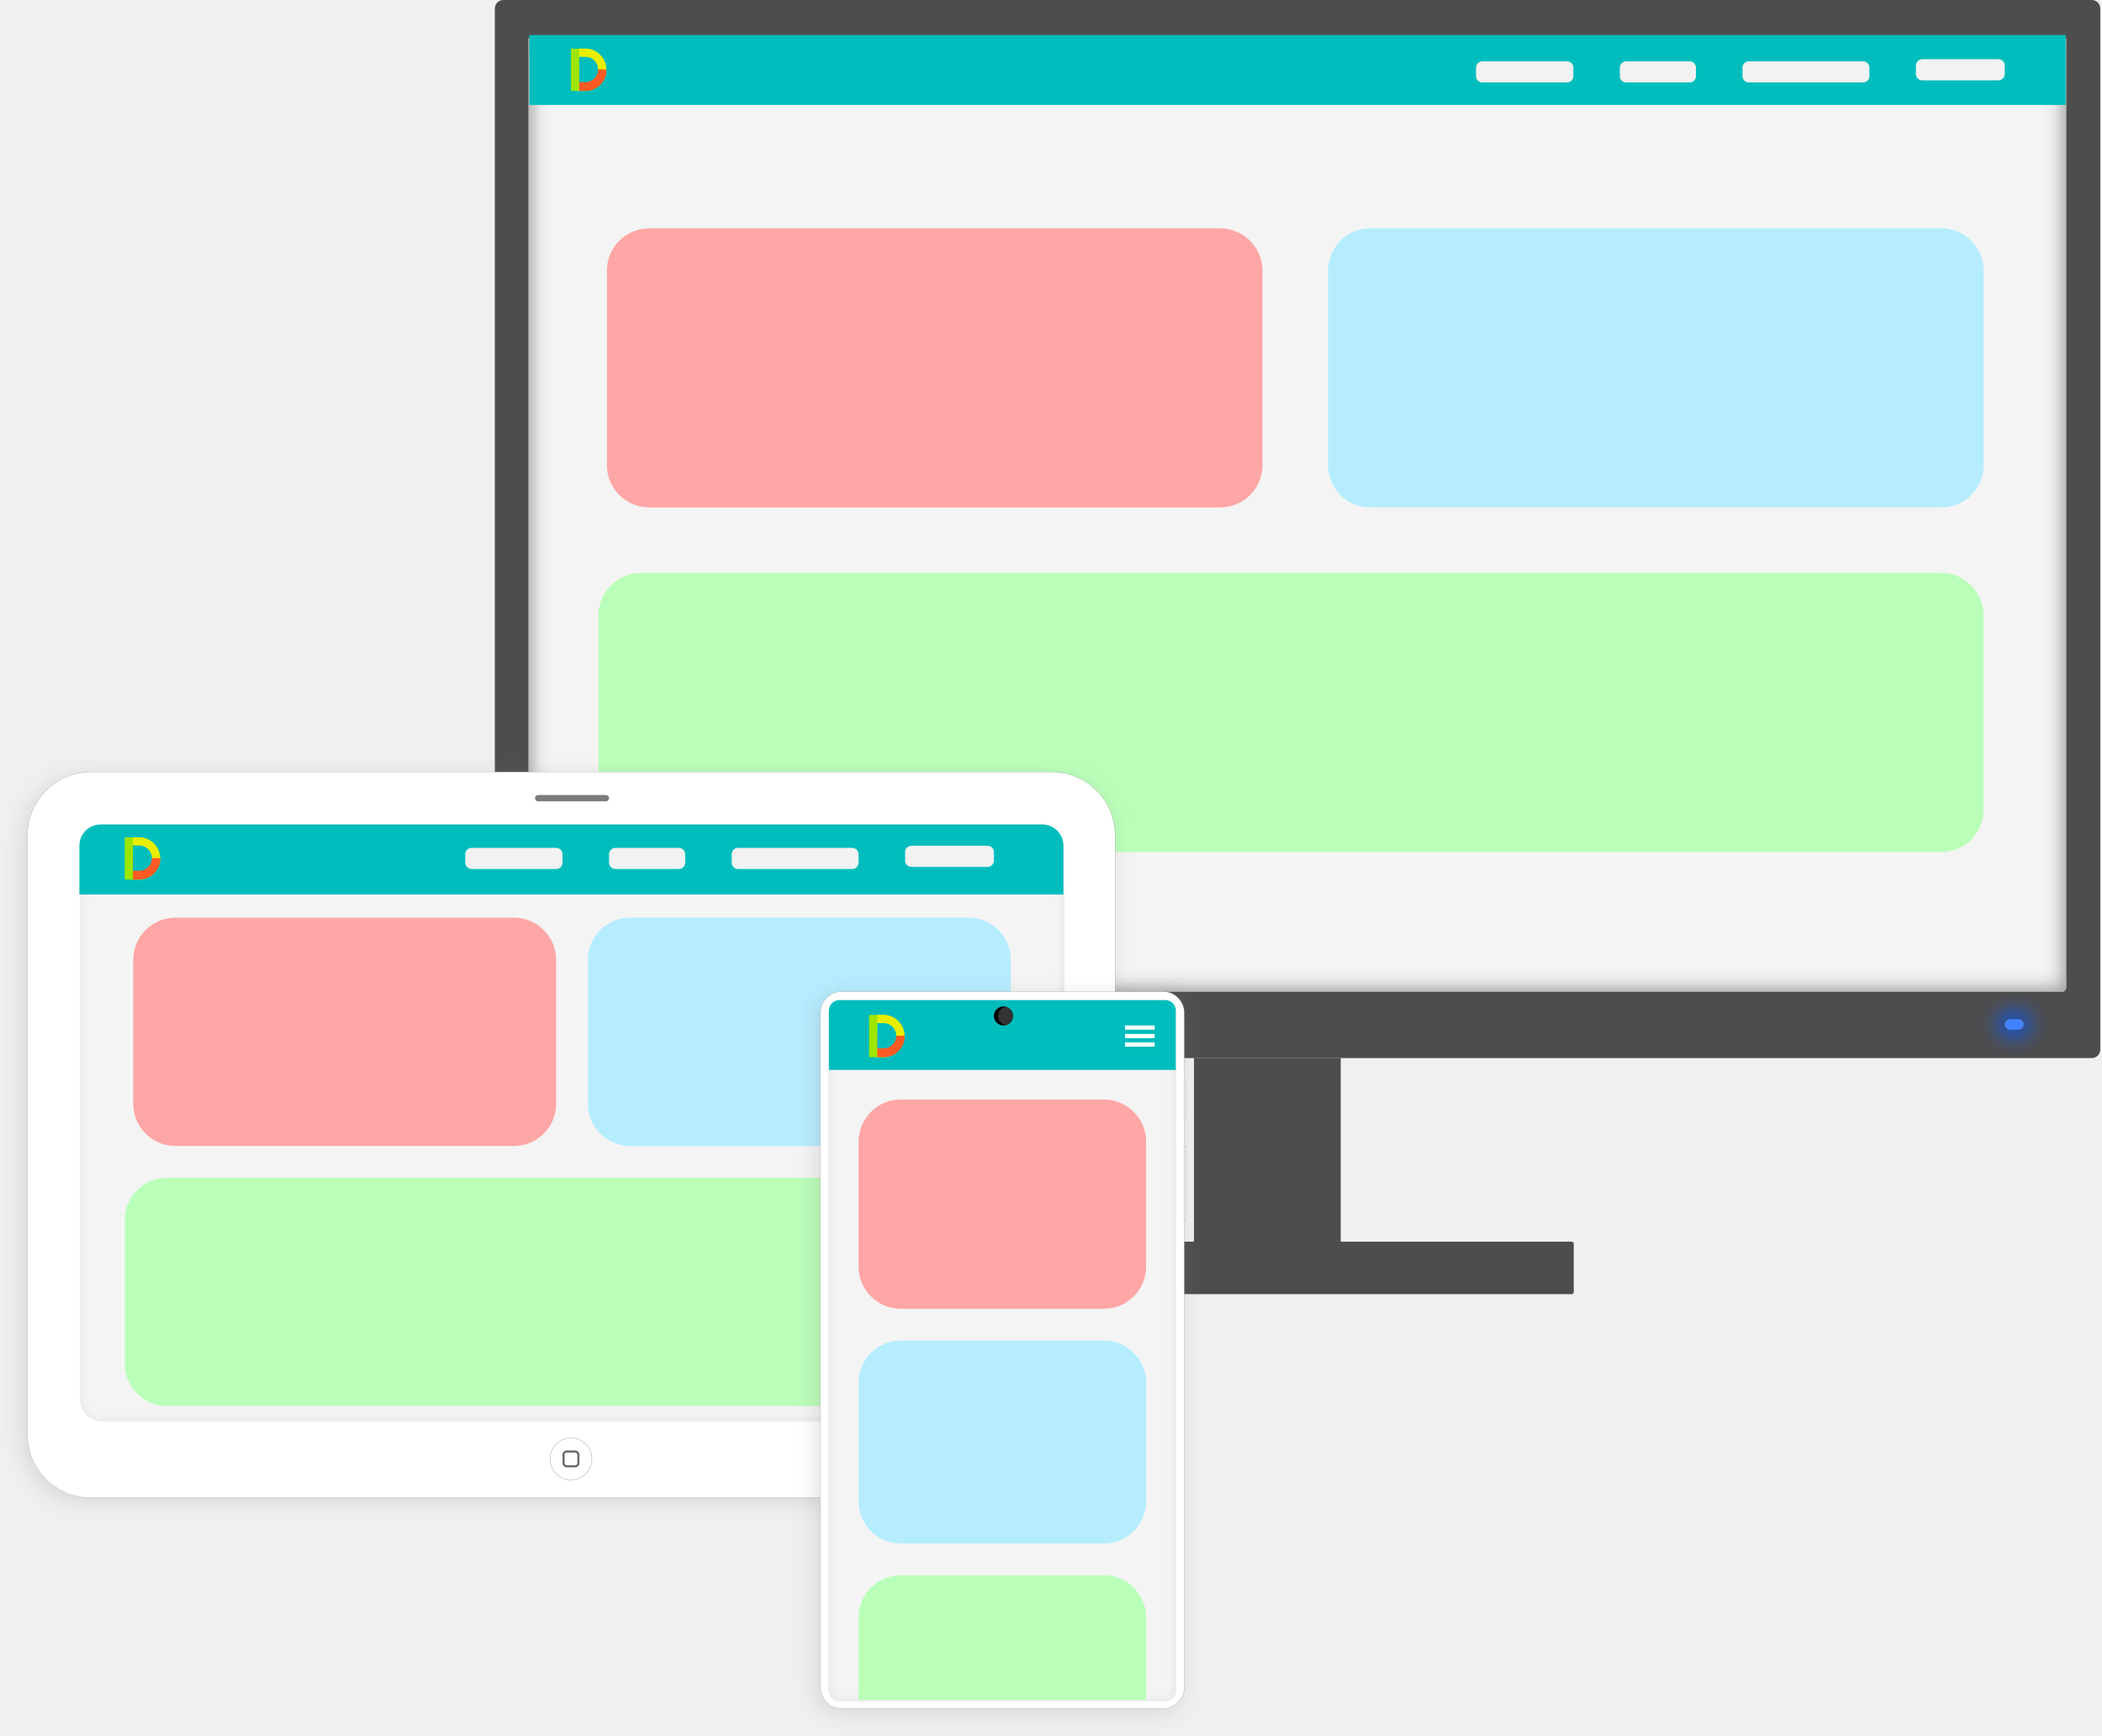
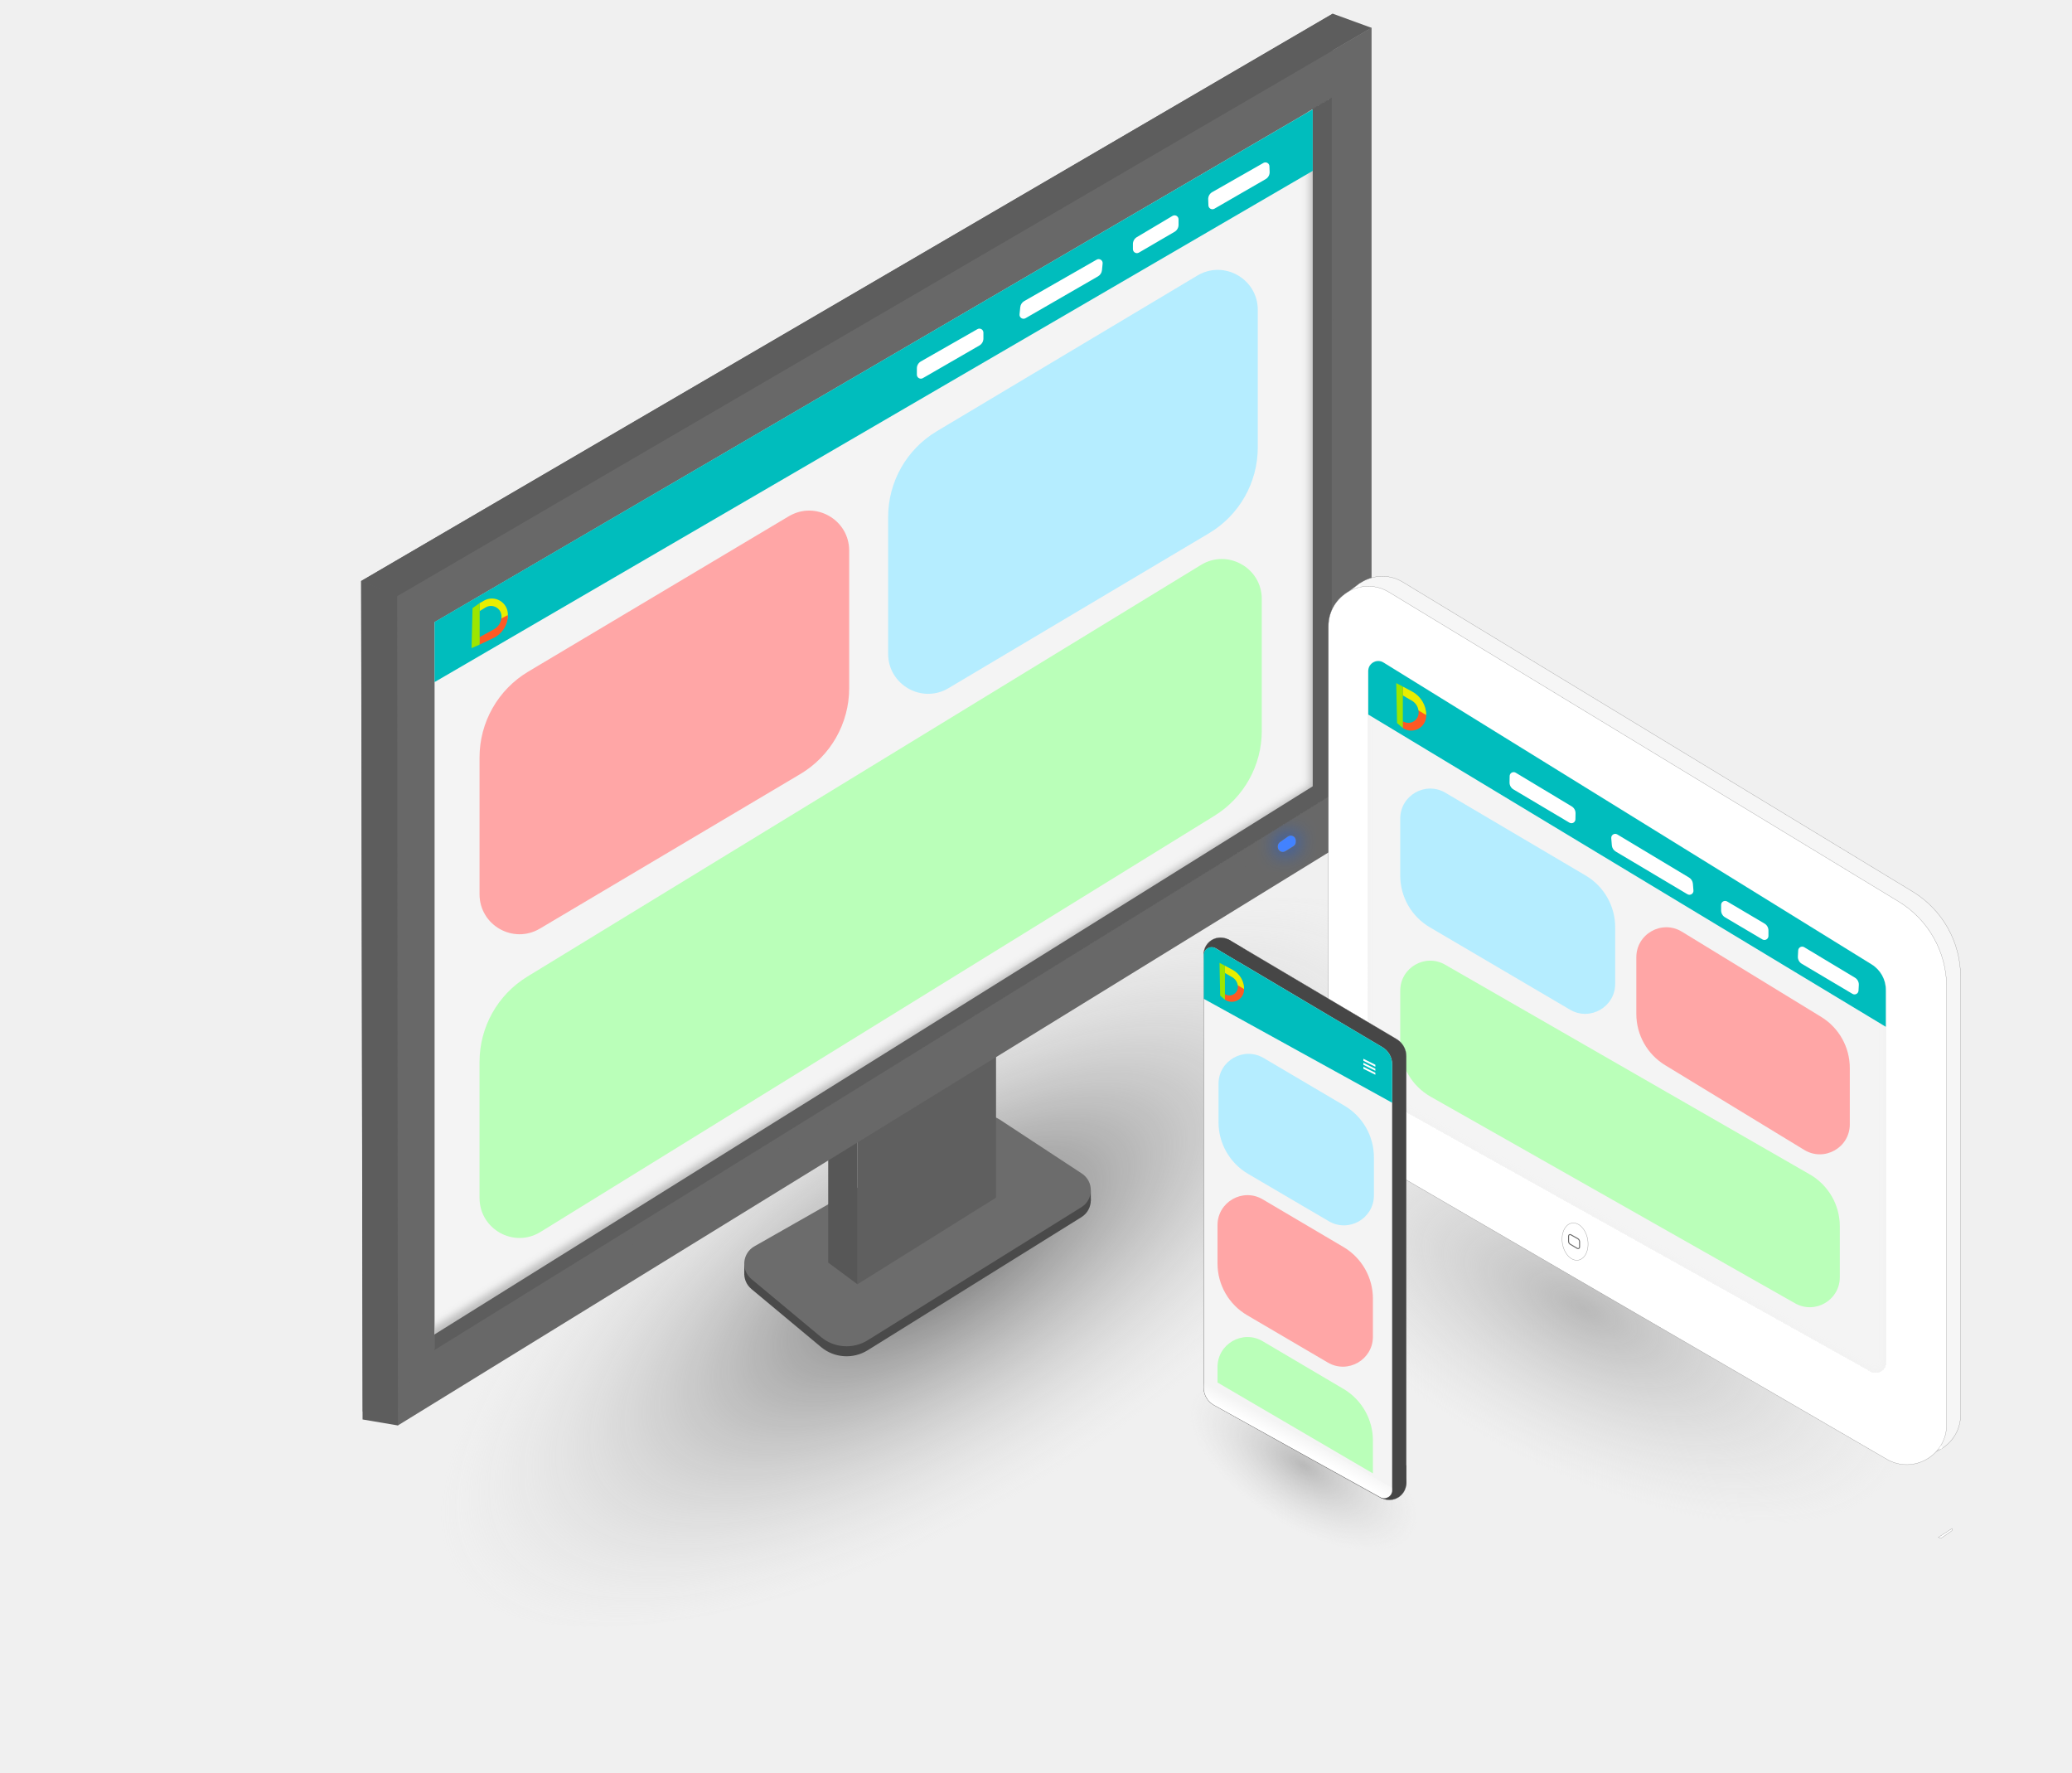
- <svg xmlns="http://www.w3.org/2000/svg" width="994" height="821" viewBox="0 0 994 821" fill="none">
-   <rect x="234" width="759.184" height="500.409" rx="4" fill="#4E4D4D" />
-   <g filter="url(#filter0_i_71_62)">
-     <rect x="250" y="17" width="727" height="452" rx="2" fill="#F4F4F4" />
+ <svg xmlns="http://www.w3.org/2000/svg" width="1037" height="887" viewBox="0 0 1037 887" fill="none">
+   <ellipse cx="66.686" cy="31.305" rx="66.686" ry="31.305" transform="matrix(-0.866025 -0.5 -0.5 0.866025 725.808 739.524)" fill="url(#paint0_radial_77_135)" />
+   <ellipse cx="471.277" cy="631.609" rx="296.5" ry="123" transform="rotate(-30 471.277 631.609)" fill="url(#paint1_radial_77_135)" />
+   <path d="M971.492 769.782L970.115 769.323L976.95 764.929V765.96L971.492 769.782Z" fill="white" stroke="#686868" stroke-width="0.1" />
+   <path d="M376.088 645.078C370.724 640.608 371.476 632.155 377.546 628.703L489.806 564.863C493.071 563.006 497.1 563.136 500.239 565.197L541.432 592.255C547.533 596.262 547.424 605.244 541.228 609.102L434.27 675.698C426.946 680.258 417.524 679.608 410.896 674.085L376.088 645.078Z" fill="#4A4A4A" />
+   <path d="M372.5 632.838H373V637.838H372.5V632.838Z" fill="#4A4A4A" />
+   <path d="M545.432 595.838H545.932V600.838H545.432V595.838Z" fill="#4A4A4A" />
+   <path d="M376.088 640.078C370.724 635.608 371.476 627.155 377.546 623.703L489.806 559.863C493.071 558.006 497.1 558.136 500.239 560.197L541.432 587.255C547.533 591.262 547.424 600.244 541.228 604.102L434.27 670.698C426.946 675.258 417.524 674.608 410.896 669.085L376.088 640.078Z" fill="#6C6C6C" />
+   <path d="M429.112 549.338L498.5 506.838V599.338L429.112 642.686V549.338Z" fill="#5F5F5F" />
+   <path d="M414.5 559.339L429.12 550.378V642.688L414.5 631.838V559.339Z" fill="#575757" />
+   <path d="M199.067 297.771L686.445 13.838L686.445 413.302L199.065 713.379L199.067 297.771Z" fill="#686868" />
+   <path d="M180.719 290.771L667.053 6.838L667.832 406.302L181.529 706.379L180.719 290.771Z" fill="#686868" />
+   <g filter="url(#filter0_i_77_135)">
+     <path d="M217.5 311.338L665.567 49.759L665.57 397.837L217.5 674.915L217.5 311.338Z" fill="#F4F4F4" />
  </g>
-   <rect x="250.326" y="16.543" width="726.531" height="33.085" fill="#00BDBD" />
-   <rect x="564.612" y="500.409" width="69.388" height="86.848" fill="#4E4D4D" />
-   <rect x="458.49" y="587.257" width="285.714" height="24.814" rx="1" fill="#4E4D4D" />
-   <rect x="560.05" y="542.05" width="0.9" height="34.9" fill="white" stroke="#686868" stroke-width="0.1" />
-   <rect x="560.05" y="512.05" width="0.9" height="16.9" fill="white" stroke="#686868" stroke-width="0.1" />
-   <rect x="287" y="108" width="310" height="132" rx="20" fill="#FFA6A6" />
-   <rect x="628" y="108" width="310" height="132" rx="20" fill="#B5EDFF" />
-   <rect x="283" y="271" width="655" height="132" rx="20" fill="#BAFFB9" />
-   <path d="M766 32C766 30.343 767.343 29 769 29H799C800.657 29 802 30.343 802 32V36C802 37.657 800.657 39 799 39H769C767.343 39 766 37.657 766 36V32Z" fill="#F2F2F2" />
-   <path d="M698 32C698 30.343 699.343 29 701 29H741C742.657 29 744 30.343 744 32V36C744 37.657 742.657 39 741 39H701C699.343 39 698 37.657 698 36V32Z" fill="#F2F2F2" />
-   <rect x="824" y="29" width="60" height="10" rx="3" fill="#F2F2F2" />
-   <rect x="906" y="28" width="42" height="10" rx="3" fill="#F2F2F2" />
-   <g filter="url(#filter1_d_71_62)">
-     <rect x="12.95" y="365.087" width="514.386" height="343.356" rx="30.05" fill="white" stroke="#686868" stroke-width="0.1" />
-     <g filter="url(#filter2_i_71_62)">
-       <rect x="38" y="390" width="465" height="282" rx="10" fill="#F4F4F4" />
-     </g>
-     <path d="M37.551 399.951C37.551 394.428 42.028 389.951 47.551 389.951H492.857C498.38 389.951 502.857 394.428 502.857 399.951V423.036H37.551V399.951Z" fill="#00BDBD" />
+   <path d="M180.782 290.758L198.766 297.758L199.141 713.338L181.461 710.338L180.782 290.758Z" fill="#5D5D5D" />
+   <path d="M180.72 290.768C369.981 180.143 477.716 117.424 667 6.838L686.45 13.938L198.8 298.338L180.72 290.768Z" fill="#5D5D5D" />
+   <path d="M657 54.338L666.5 48.838V397.338L657 403.22V54.338Z" fill="#5D5D5D" />
+   <g filter="url(#filter1_d_77_135)">
+     <path d="M639.5 423.489C639.5 422.675 639.896 421.911 640.562 421.443L644.601 418.605C646.257 417.441 648.538 418.626 648.538 420.65L648.538 421.322C648.538 422.185 648.093 422.987 647.36 423.444L643.321 425.959C641.656 426.995 639.5 425.798 639.5 423.836L639.5 423.489Z" fill="#4282FF" />
  </g>
-   <rect x="63" y="434" width="200" height="108" rx="20" fill="#FFA6A6" />
-   <rect x="278" y="434" width="200" height="108" rx="20" fill="#B5EDFF" />
-   <rect x="59" y="557" width="419" height="108" rx="20" fill="#BAFFB9" />
-   <g filter="url(#filter3_d_71_62)">
-     <path d="M550 468.95H398C392.45 468.95 387.95 473.45 387.95 479V798C387.95 803.55 392.45 808.05 398 808.05H550C555.55 808.05 560.05 803.55 560.05 798V479C560.05 473.45 555.55 468.95 550 468.95Z" fill="white" stroke="#686868" stroke-width="0.1" />
-     <g filter="url(#filter4_i_71_62)">
-       <path d="M392 478C392 475.239 394.239 473 397 473H551C553.761 473 556 475.239 556 478V799.5C556 802.261 553.761 804.5 551 804.5H397C394.239 804.5 392 802.261 392 799.5V478Z" fill="#F4F4F4" />
-     </g>
-     <path d="M392 478C392 475.239 394.239 473 397 473H551C553.761 473 556 475.239 556 478V506H392V478Z" fill="#00BDBD" />
+   <path d="M217.386 667.838L665 388.5L665 398.662L217.386 675.624L217.386 667.838Z" fill="#5D5D5D" />
+   <path d="M217.5 311.26L657 54.76L657 85.5L217.5 341.338L217.5 311.26Z" fill="#00BDBD" />
+   <path d="M444.5 258.713C444.5 241.115 453.752 224.812 468.861 215.788L599.244 137.91C612.575 129.947 629.5 139.552 629.5 155.08V223.897C629.5 241.531 620.211 257.861 605.054 266.874L474.722 344.369C461.39 352.296 444.5 342.688 444.5 327.178V258.713Z" fill="#B5EDFF" />
+   <path d="M240 379.028C240 361.414 249.268 345.099 264.397 336.08L394.759 258.366C408.09 250.419 425 260.024 425 275.545V344.368C425 362.018 415.695 378.36 400.517 387.367L270.207 464.698C256.875 472.61 240 463.001 240 447.499V379.028Z" fill="#FFA6A6" />
+   <path d="M240 531.381C240 513.962 249.066 497.798 263.93 488.716L601.072 282.708C614.399 274.565 631.5 284.156 631.5 299.774V365.724C631.5 383.061 622.519 399.16 607.768 408.268L270.507 616.502C257.183 624.729 240 615.144 240 599.484V531.381Z" fill="#BAFFB9" />
+   <path d="M458.877 184.332C458.877 182.895 459.647 181.569 460.895 180.857L489.187 164.715C490.521 163.954 492.179 164.917 492.179 166.452L492.179 169.426C492.179 170.855 491.416 172.176 490.179 172.891L461.877 189.23C460.544 190 458.877 189.038 458.877 187.498L458.877 184.332Z" fill="white" />
+   <path d="M510.62 153.743C510.748 152.456 511.491 151.31 512.614 150.667L548.868 129.935C550.279 129.128 552.012 130.252 551.851 131.869L551.516 135.227C551.389 136.509 550.652 137.651 549.536 138.295L513.254 159.242C511.843 160.057 510.102 158.933 510.264 157.312L510.62 153.743Z" fill="white" />
+   <path d="M567.005 122.112C567.005 120.702 567.747 119.396 568.959 118.675L586.818 108.048C588.151 107.254 589.841 108.215 589.841 109.766L589.841 112.541C589.841 113.963 589.085 115.279 587.856 115.996L570.012 126.406C568.679 127.184 567.005 126.222 567.005 124.678L567.005 122.112Z" fill="white" />
+   <path d="M604.683 99.758C604.63 98.27 605.406 96.876 606.699 96.139L632.339 81.526C633.645 80.782 635.275 81.69 635.328 83.192L635.43 86.036C635.483 87.516 634.715 88.903 633.433 89.643L607.79 104.448C606.484 105.202 604.845 104.295 604.791 102.788L604.683 99.758Z" fill="white" />
+   <path d="M240 301.844L242.27 300.562C247.592 297.557 254.178 301.402 254.178 307.513C254.178 312.009 251.659 316.126 247.655 318.173L240 322.088V301.844Z" fill="#E9EE00" />
+   <path d="M240 314.838L254.186 307.838C254.186 312.726 251.377 317.178 246.966 319.282L240 322.604V314.838Z" fill="#FF5924" />
+   <path d="M240 305.845L242.971 304.015C246.48 301.854 251 304.378 251 308.5C251 311.174 249.54 313.636 247.193 314.919L240 318.849V305.845Z" fill="#00BDBD" />
+   <path d="M236.5 304.338L240 301.838L240 322.594L236 324.338L236.5 304.338Z" fill="#9DE600" />
+   <ellipse cx="792.382" cy="654.555" rx="181.248" ry="83.247" transform="rotate(30 792.382 654.555)" fill="url(#paint2_radial_77_135)" />
+   <path d="M671.843 308.375C671.843 292.822 688.85 283.251 702.146 291.322L957.213 446.159C972.133 455.216 981.243 471.404 981.243 488.858V707.962C981.243 723.345 964.568 732.94 951.268 725.21L696.694 577.252C681.309 568.311 671.843 551.86 671.843 534.066V308.375Z" fill="#F6F6F6" stroke="#686868" stroke-width="0.1" />
+   <path d="M788.793 371.692C788.793 370.863 789.687 370.339 790.41 370.746L816.843 385.585C817.121 385.741 817.293 386.035 817.293 386.354C817.293 387.023 816.578 387.449 815.99 387.129L789.36 372.646C789.011 372.456 788.793 372.09 788.793 371.692Z" fill="#7B7B7B" />
+   <path d="M672.75 297.569L680.216 292.177L679.75 294.303L672.75 297.569Z" fill="white" stroke="#686868" stroke-width="0.1" />
+   <path d="M664.843 313.375C664.843 297.822 681.85 288.251 695.146 296.322L950.213 451.159C965.133 460.216 974.243 476.404 974.243 493.858V712.962C974.243 728.345 957.568 737.94 944.268 730.21L689.694 582.252C674.309 573.311 664.843 556.86 664.843 539.066V313.375Z" fill="white" stroke="#686868" stroke-width="0.1" />
+   <path d="M679.729 292.584L680.793 291.803L680.793 293.768L679.729 294.014V292.584Z" fill="white" />
+   <path d="M970.413 724.838L971.493 723.338L972.293 724.538L971.293 725.218L970.413 724.838Z" fill="white" />
+   <g filter="url(#filter2_i_77_135)">
+     <path d="M684.795 536.951C684.795 542.386 687.735 547.396 692.48 550.046L936.353 686.261C939.686 688.122 943.791 685.713 943.791 681.895L943.792 495.36C943.792 490.162 941.102 485.335 936.682 482.602L814.293 406.919L692.422 331.556C689.091 329.496 684.793 331.892 684.793 335.809L684.795 536.951Z" fill="#F4F4F4" />
  </g>
-   <rect x="406" y="520" width="136" height="99" rx="20" fill="#FFA6A6" />
-   <rect x="406" y="634" width="136" height="96" rx="20" fill="#B5EDFF" />
-   <path d="M406 765C406 753.954 414.954 745 426 745H522C533.046 745 542 753.954 542 765V804H406V765Z" fill="#BAFFB9" />
-   <path d="M288 404C288 402.343 289.343 401 291 401H321C322.657 401 324 402.343 324 404V408C324 409.657 322.657 411 321 411H291C289.343 411 288 409.657 288 408V404Z" fill="#F2F2F2" />
-   <path d="M220 404C220 402.343 221.343 401 223 401H263C264.657 401 266 402.343 266 404V408C266 409.657 264.657 411 263 411H223C221.343 411 220 409.657 220 408V404Z" fill="#F2F2F2" />
-   <rect x="346" y="401" width="60" height="10" rx="3" fill="#F2F2F2" />
-   <rect x="428" y="400" width="42" height="10" rx="3" fill="#F2F2F2" />
-   <g clip-path="url(#clip0_71_62)">
-     <rect x="470" y="476" width="9" height="9" rx="4.5" fill="black" />
-     <circle cx="476.5" cy="480.5" r="4.5" fill="#333333" />
-   </g>
-   <rect x="253" y="376" width="35" height="3" rx="1.5" fill="#7B7B7B" />
-   <circle cx="270" cy="690" r="9.9" fill="white" stroke="#A5A5A5" stroke-width="0.2" />
-   <rect x="266.5" y="686.5" width="7" height="7" rx="1.5" stroke="#6A6A6A" />
-   <g filter="url(#filter5_d_71_62)">
-     <rect x="948" y="482" width="9" height="5" rx="2.5" fill="#4282FF" />
-   </g>
-   <path d="M532 485H546V487H532V485Z" fill="white" />
-   <path d="M532 489H546V491H532V489Z" fill="white" />
-   <path d="M532 493H546V495H532V493Z" fill="white" />
-   <path d="M59 396H65.716C71.239 396 75.716 400.477 75.716 406V406C75.716 411.523 71.239 416 65.716 416H59V396Z" fill="#9DE600" />
-   <path d="M62.881 396H65.716C71.239 396 75.716 400.477 75.716 406V406C75.716 411.523 71.239 416 65.716 416H62.881V396Z" fill="#E9EE00" />
-   <g clip-path="url(#clip1_71_62)">
-     <path d="M62.848 396H65.836C71.359 396 75.836 400.477 75.836 406V406C75.836 411.523 71.359 416 65.836 416H62.848V396Z" fill="#FF5924" />
-   </g>
-   <path d="M62.881 399.881H65.866C69.163 399.881 71.836 402.554 71.836 405.851V405.851C71.836 409.148 69.163 411.821 65.866 411.821H62.881V399.881Z" fill="#00BDBD" />
-   <path d="M411 480H417.716C423.239 480 427.716 484.477 427.716 490V490C427.716 495.523 423.239 500 417.716 500H411V480Z" fill="#9DE600" />
-   <path d="M414.881 480H417.716C423.239 480 427.716 484.477 427.716 490V490C427.716 495.523 423.239 500 417.716 500H414.881V480Z" fill="#E9EE00" />
-   <g clip-path="url(#clip2_71_62)">
-     <path d="M414.737 480H417.836C423.359 480 427.836 484.477 427.836 490V490C427.836 495.523 423.359 500 417.836 500H414.737V480Z" fill="#FF5924" />
-   </g>
-   <path d="M414.881 483.881H417.866C421.163 483.881 423.836 486.554 423.836 489.851V489.851C423.836 493.148 421.163 495.821 417.866 495.821H414.881V483.881Z" fill="#00BDBD" />
-   <path d="M270 23H276.716C282.239 23 286.716 27.477 286.716 33V33C286.716 38.523 282.239 43 276.716 43H270V23Z" fill="#9DE600" />
-   <path d="M273.881 23H276.716C282.239 23 286.716 27.477 286.716 33V33C286.716 38.523 282.239 43 276.716 43H273.881V23Z" fill="#E9EE00" />
-   <g clip-path="url(#clip3_71_62)">
-     <path d="M273.826 23H276.836C282.359 23 286.836 27.477 286.836 33V33C286.836 38.523 282.359 43 276.836 43H273.826V23Z" fill="#FF5924" />
-   </g>
-   <path d="M273.881 26.881H276.866C280.163 26.881 282.836 29.553 282.836 32.851V32.851C282.836 36.148 280.163 38.821 276.866 38.821H273.881V26.881Z" fill="#00BDBD" />
+   <path d="M794.596 620.226C795.048 622.792 794.746 625.237 793.895 627.114C793.044 628.991 791.651 630.29 789.926 630.595C788.2 630.899 786.446 630.154 785.005 628.681C783.564 627.209 782.443 625.015 781.99 622.449C781.538 619.883 781.841 617.438 782.691 615.561C783.542 613.684 784.935 612.385 786.661 612.08C788.387 611.776 790.14 612.521 791.582 613.994C793.023 615.467 794.143 617.66 794.596 620.226Z" fill="white" stroke="#A5A5A5" stroke-width="0.2" />
+   <path d="M785.043 618.547C785.043 617.974 785.661 617.613 786.161 617.894L789.651 619.857C790.202 620.167 790.543 620.75 790.543 621.382V624.092C790.543 624.672 789.914 625.032 789.414 624.739L787.92 623.864L785.908 622.685C785.372 622.371 785.043 621.796 785.043 621.175V618.547Z" stroke="#6A6A6A" stroke-width="0.5" />
+   <path d="M943.817 495.374C943.817 490.176 941.127 485.349 936.706 482.616L692.423 331.556C689.092 329.496 684.793 331.892 684.793 335.808L684.793 357.577L943.817 513.838L943.817 495.374Z" fill="#00BDBD" />
+   <path d="M755.495 391.535C755.47 392.971 756.217 394.311 757.452 395.044L785.459 411.678C786.779 412.462 788.453 411.528 788.48 409.993L788.532 407.019C788.557 405.59 787.818 404.257 786.593 403.521L758.581 386.689C757.261 385.896 755.578 386.829 755.551 388.369L755.495 391.535Z" fill="white" />
+   <path d="M806.696 423.022C806.802 424.312 807.525 425.47 808.637 426.132L844.523 447.494C845.92 448.326 847.673 447.232 847.54 445.612L847.264 442.249C847.158 440.965 846.441 439.811 845.337 439.147L809.426 417.57C808.03 416.731 806.27 417.824 806.403 419.448L806.696 423.022Z" fill="white" />
+   <path d="M861.387 455.604C861.387 457.019 862.134 458.328 863.351 459.048L882.058 470.107C883.392 470.896 885.076 469.935 885.076 468.386L885.076 465.62C885.076 464.206 884.329 462.896 883.111 462.176L864.404 451.121C863.071 450.333 861.387 451.294 861.387 452.843L861.387 455.604Z" fill="white" />
+   <path d="M899.803 478.641C899.724 480.127 900.476 481.535 901.756 482.294L927.137 497.353C928.43 498.12 930.075 497.24 930.155 495.739L930.306 492.897C930.385 491.419 929.641 490.018 928.372 489.256L902.991 474.005C901.699 473.229 900.044 474.108 899.964 475.613L899.803 478.641Z" fill="white" />
+   <path d="M702.046 364.299C707.024 367.708 713.786 364.143 713.786 358.109V357.73C713.786 353.753 711.74 350.055 708.371 347.942L702.046 343.976V364.299Z" fill="#FF5924" />
+   <path d="M702.092 350.838L713.793 357.838C713.793 352.913 711.082 348.388 706.738 346.066L702.092 343.581V350.838Z" fill="#E9EE00" />
+   <path d="M701.793 360.842L702.912 361.32C706.266 362.755 709.994 360.294 709.994 356.647V356.488C709.994 354.216 708.853 352.096 706.958 350.843L701.793 347.838V360.842Z" fill="#00BDBD" />
+   <path d="M699.206 361.838L702.092 364.338L702.092 343.582L698.793 341.838L699.206 361.838Z" fill="#9DE600" />
+   <path d="M808.365 463.987C808.365 453.372 802.755 443.547 793.613 438.151L723.417 396.722C713.418 390.82 700.793 398.029 700.793 409.64V438.171C700.793 448.807 706.424 458.647 715.593 464.036L785.765 505.274C795.764 511.15 808.365 503.94 808.365 492.341V463.987Z" fill="#B5EDFF" />
+   <path d="M925.793 534.457C925.793 524.011 920.359 514.316 911.448 508.865L841.783 466.252C831.788 460.138 818.956 467.331 818.956 479.048V507.405C818.956 517.871 824.411 527.581 833.349 533.026L902.99 575.447C912.986 581.536 925.793 574.341 925.793 562.637V534.457Z" fill="#FFA6A6" />
+   <path d="M920.793 613.693C920.793 602.956 915.055 593.038 905.747 587.686L723.27 482.762C713.27 477.012 700.793 484.231 700.793 495.766V522.699C700.793 533.502 706.601 543.47 715.998 548.797L898.395 652.203C908.395 657.872 920.793 650.649 920.793 639.154V613.693Z" fill="#BAFFB9" />
+   <path d="M609.422 473.858C609.422 470.797 612.752 468.899 615.385 470.46L698.944 519.976C701.968 521.768 703.822 525.021 703.822 528.536V742.04C703.822 745.052 700.586 746.955 697.953 745.493L614.539 699.152C611.381 697.397 609.422 694.067 609.422 690.454V473.858Z" fill="#464646" stroke="#686868" stroke-width="0.1" />
+   <path d="M703.819 742.141C703.819 746.808 700.036 750.591 695.369 750.591C690.703 750.591 686.919 746.808 686.919 742.141C686.919 737.474 690.703 733.691 695.369 733.691C700.036 733.691 703.819 737.474 703.819 742.141Z" fill="#464646" stroke="#686868" stroke-width="0.1" />
+   <path d="M619.294 477.652C619.294 482.319 615.511 486.102 610.844 486.102C606.178 486.102 602.394 482.319 602.394 477.652C602.394 472.986 606.178 469.202 610.844 469.202C615.511 469.202 619.294 472.986 619.294 477.652Z" fill="#464646" stroke="#686868" stroke-width="0.1" />
+   <path d="M602.422 477.858C602.422 474.797 605.752 472.899 608.385 474.46L691.944 523.976C694.968 525.768 696.822 529.021 696.822 532.536V746.04C696.822 749.052 693.586 750.955 690.953 749.493L607.539 703.152C604.381 701.397 602.422 698.067 602.422 694.454V477.858Z" fill="#464646" stroke="#686868" stroke-width="0.1" />
+   <path d="M602.475 478.056C602.474 474.955 605.849 473.033 608.516 474.615L691.847 524.062C694.883 525.864 696.744 529.132 696.744 532.662V745.76C696.744 748.809 693.469 750.737 690.803 749.257L607.646 703.094C604.47 701.331 602.5 697.985 602.499 694.352L602.475 478.056Z" fill="#F4F4F4" />
+   <path d="M696.872 733.338H703.768L703.768 742.338H696.872L696.872 733.338Z" fill="#464646" />
+   <path d="M615.012 470.338L621.862 474.379L620.372 481.483L610.872 475.838L615.012 470.338Z" fill="#464646" />
+   <path d="M696.744 532.634C696.744 529.102 694.882 525.833 691.845 524.032L608.36 474.53C605.76 472.988 602.471 474.862 602.471 477.885L602.471 499.838L696.744 551.838L696.744 532.634Z" fill="#00BDBD" />
+   <path d="M682.344 529.838L688.344 532.838V533.838L682.344 530.838V529.838Z" fill="white" />
+   <path d="M682.344 531.838L688.344 534.838V535.838L682.344 532.838V531.838Z" fill="white" />
+   <path d="M682.344 533.838L688.344 536.838V537.838L682.344 534.838V533.838Z" fill="white" />
+   <path d="M613.01 500.248C617.091 503.043 622.633 500.121 622.633 495.175V494.864C622.633 491.604 620.957 488.573 618.195 486.841L613.01 483.59V500.248Z" fill="#FF5924" />
+   <path d="M613.049 489.215L622.64 494.953C622.64 490.916 620.417 487.207 616.857 485.303L613.049 483.267V489.215Z" fill="#E9EE00" />
+   <path d="M612.803 497.415L613.72 497.807C616.469 498.983 619.525 496.966 619.525 493.976V493.846C619.525 491.984 618.591 490.246 617.037 489.219L612.803 486.756V497.415Z" fill="#00BDBD" />
+   <path d="M610.682 498.231L613.049 500.281L613.049 483.267L610.344 481.838L610.682 498.231Z" fill="#9DE600" />
+   <path d="M687.619 579.154C687.619 568.539 682.009 558.714 672.867 553.318L632.468 529.475C622.469 523.573 609.844 530.782 609.844 542.393V561.567C609.844 572.211 615.483 582.057 624.663 587.443L665.028 611.125C675.028 616.992 687.619 609.781 687.619 598.188V579.154Z" fill="#B5EDFF" />
+   <path d="M687.119 649.87C687.119 639.255 681.509 629.43 672.367 624.034L631.969 600.191C621.969 594.289 609.344 601.498 609.344 613.109V632.283C609.344 642.927 614.983 652.773 624.163 658.159L664.528 681.841C674.528 687.708 687.119 680.498 687.119 668.904V649.87Z" fill="#FFA6A6" />
+   <path d="M687.12 720.87C687.12 710.255 681.51 700.43 672.368 695.034L631.969 671.191C621.97 665.289 609.345 672.498 609.345 684.109V691.838L687.12 737.338V720.87Z" fill="#BAFFB9" />
+   <path d="M602.5 691.338L696.727 744.475V745.553C696.727 748.6 693.457 750.528 690.791 749.053L607.659 703.055C604.476 701.294 602.5 697.943 602.5 694.305V691.338Z" fill="url(#paint3_linear_77_135)" />
  <defs>
-     <filter id="filter0_i_71_62" x="250" y="17" width="727" height="452" filterUnits="userSpaceOnUse" color-interpolation-filters="sRGB">
+     <filter id="filter0_i_77_135" x="213.5" y="45.759" width="452.07" height="629.156" filterUnits="userSpaceOnUse" color-interpolation-filters="sRGB">
      <feFlood flood-opacity="0" result="BackgroundImageFix" />
      <feBlend mode="normal" in="SourceGraphic" in2="BackgroundImageFix" result="shape" />
      <feColorMatrix in="SourceAlpha" type="matrix" values="0 0 0 0 0 0 0 0 0 0 0 0 0 0 0 0 0 0 127 0" result="hardAlpha" />
-       <feOffset />
-       <feGaussianBlur stdDeviation="5" />
+       <feOffset dx="-10" dy="-5" />
+       <feGaussianBlur stdDeviation="2" />
      <feComposite in2="hardAlpha" operator="arithmetic" k2="-1" k3="1" />
-       <feColorMatrix type="matrix" values="0 0 0 0 0.621 0 0 0 0 0.621 0 0 0 0 0.621 0 0 0 1 0" />
-       <feBlend mode="normal" in2="shape" result="effect1_innerShadow_71_62" />
+       <feColorMatrix type="matrix" values="0 0 0 0 0.742 0 0 0 0 0.742 0 0 0 0 0.742 0 0 0 1 0" />
+       <feBlend mode="normal" in2="shape" result="effect1_innerShadow_77_135" />
    </filter>
-     <filter id="filter1_d_71_62" x="0.9" y="357.037" width="534.486" height="363.456" filterUnits="userSpaceOnUse" color-interpolation-filters="sRGB">
+     <filter id="filter1_d_77_135" x="629.5" y="408.146" width="29.038" height="28.194" filterUnits="userSpaceOnUse" color-interpolation-filters="sRGB">
      <feFlood flood-opacity="0" result="BackgroundImageFix" />
      <feColorMatrix in="SourceAlpha" type="matrix" values="0 0 0 0 0 0 0 0 0 0 0 0 0 0 0 0 0 0 127 0" result="hardAlpha" />
-       <feOffset dx="-2" dy="2" />
-       <feGaussianBlur stdDeviation="5" />
-       <feComposite in2="hardAlpha" operator="out" />
-       <feColorMatrix type="matrix" values="0 0 0 0 0.55 0 0 0 0 0.55 0 0 0 0 0.55 0 0 0 0.25 0" />
-       <feBlend mode="normal" in2="BackgroundImageFix" result="effect1_dropShadow_71_62" />
-       <feBlend mode="normal" in="SourceGraphic" in2="effect1_dropShadow_71_62" result="shape" />
-     </filter>
-     <filter id="filter2_i_71_62" x="38" y="390" width="465" height="282" filterUnits="userSpaceOnUse" color-interpolation-filters="sRGB">
-       <feFlood flood-opacity="0" result="BackgroundImageFix" />
-       <feBlend mode="normal" in="SourceGraphic" in2="BackgroundImageFix" result="shape" />
-       <feColorMatrix in="SourceAlpha" type="matrix" values="0 0 0 0 0 0 0 0 0 0 0 0 0 0 0 0 0 0 127 0" result="hardAlpha" />
-       <feOffset />
-       <feGaussianBlur stdDeviation="2.5" />
-       <feComposite in2="hardAlpha" operator="arithmetic" k2="-1" k3="1" />
-       <feColorMatrix type="matrix" values="0 0 0 0 0.906 0 0 0 0 0.906 0 0 0 0 0.906 0 0 0 1 0" />
-       <feBlend mode="normal" in2="shape" result="effect1_innerShadow_71_62" />
-     </filter>
-     <filter id="filter3_d_71_62" x="375.9" y="460.9" width="192.2" height="359.2" filterUnits="userSpaceOnUse" color-interpolation-filters="sRGB">
-       <feFlood flood-opacity="0" result="BackgroundImageFix" />
-       <feColorMatrix in="SourceAlpha" type="matrix" values="0 0 0 0 0 0 0 0 0 0 0 0 0 0 0 0 0 0 127 0" result="hardAlpha" />
-       <feOffset dx="-2" dy="2" />
-       <feGaussianBlur stdDeviation="5" />
-       <feComposite in2="hardAlpha" operator="out" />
-       <feColorMatrix type="matrix" values="0 0 0 0 0.55 0 0 0 0 0.55 0 0 0 0 0.55 0 0 0 0.25 0" />
-       <feBlend mode="normal" in2="BackgroundImageFix" result="effect1_dropShadow_71_62" />
-       <feBlend mode="normal" in="SourceGraphic" in2="effect1_dropShadow_71_62" result="shape" />
-     </filter>
-     <filter id="filter4_i_71_62" x="392" y="473" width="164" height="331.5" filterUnits="userSpaceOnUse" color-interpolation-filters="sRGB">
-       <feFlood flood-opacity="0" result="BackgroundImageFix" />
-       <feBlend mode="normal" in="SourceGraphic" in2="BackgroundImageFix" result="shape" />
-       <feColorMatrix in="SourceAlpha" type="matrix" values="0 0 0 0 0 0 0 0 0 0 0 0 0 0 0 0 0 0 127 0" result="hardAlpha" />
-       <feOffset />
-       <feGaussianBlur stdDeviation="2.5" />
-       <feComposite in2="hardAlpha" operator="arithmetic" k2="-1" k3="1" />
-       <feColorMatrix type="matrix" values="0 0 0 0 0.904 0 0 0 0 0.904 0 0 0 0 0.904 0 0 0 1 0" />
-       <feBlend mode="normal" in2="shape" result="effect1_innerShadow_71_62" />
-     </filter>
-     <filter id="filter5_d_71_62" x="936" y="470" width="33" height="29" filterUnits="userSpaceOnUse" color-interpolation-filters="sRGB">
-       <feFlood flood-opacity="0" result="BackgroundImageFix" />
-       <feColorMatrix in="SourceAlpha" type="matrix" values="0 0 0 0 0 0 0 0 0 0 0 0 0 0 0 0 0 0 127 0" result="hardAlpha" />
-       <feMorphology radius="2" operator="dilate" in="SourceAlpha" result="effect1_dropShadow_71_62" />
      <feOffset />
      <feGaussianBlur stdDeviation="5" />
      <feComposite in2="hardAlpha" operator="out" />
      <feColorMatrix type="matrix" values="0 0 0 0 0 0 0 0 0 0.341 0 0 0 0 1 0 0 0 1 0" />
-       <feBlend mode="normal" in2="BackgroundImageFix" result="effect1_dropShadow_71_62" />
-       <feBlend mode="normal" in="SourceGraphic" in2="effect1_dropShadow_71_62" result="shape" />
+       <feBlend mode="normal" in2="BackgroundImageFix" result="effect1_dropShadow_77_135" />
+       <feBlend mode="normal" in="SourceGraphic" in2="effect1_dropShadow_77_135" result="shape" />
    </filter>
-     <clipPath id="clip0_71_62">
-       <rect x="470" y="476" width="9" height="9" rx="4.5" fill="white" />
-     </clipPath>
-     <clipPath id="clip1_71_62">
-       <rect width="12.836" height="10.149" fill="white" transform="translate(62.8806 405.851)" />
-     </clipPath>
-     <clipPath id="clip2_71_62">
-       <rect width="12.836" height="10.149" fill="white" transform="translate(414.881 489.851)" />
-     </clipPath>
-     <clipPath id="clip3_71_62">
-       <rect width="12.836" height="10.149" fill="white" transform="translate(273.881 32.8508)" />
-     </clipPath>
+     <filter id="filter2_i_77_135" x="684.793" y="329.801" width="259" height="357.102" filterUnits="userSpaceOnUse" color-interpolation-filters="sRGB">
+       <feFlood flood-opacity="0" result="BackgroundImageFix" />
+       <feBlend mode="normal" in="SourceGraphic" in2="BackgroundImageFix" result="shape" />
+       <feColorMatrix in="SourceAlpha" type="matrix" values="0 0 0 0 0 0 0 0 0 0 0 0 0 0 0 0 0 0 127 0" result="hardAlpha" />
+       <feOffset dy="-1" />
+       <feGaussianBlur stdDeviation="2" />
+       <feComposite in2="hardAlpha" operator="arithmetic" k2="-1" k3="1" />
+       <feColorMatrix type="matrix" values="0 0 0 0 0.946 0 0 0 0 0.946 0 0 0 0 0.946 0 0 0 1 0" />
+       <feBlend mode="normal" in2="shape" result="effect1_innerShadow_77_135" />
+     </filter>
+     <radialGradient id="paint0_radial_77_135" cx="0" cy="0" r="1" gradientUnits="userSpaceOnUse" gradientTransform="translate(66.6858 31.3048) rotate(87.4787) scale(30.3575 64.703)">
+       <stop offset="0" stop-color="#B9B9B9" />
+       <stop offset="1" stop-color="#D9D9D9" stop-opacity="0" />
+     </radialGradient>
+     <radialGradient id="paint1_radial_77_135" cx="0" cy="0" r="1" gradientUnits="userSpaceOnUse" gradientTransform="translate(471.277 631.609) rotate(87.1474) scale(119.31 287.606)">
+       <stop stop-color="#D9D9D9" />
+       <stop offset="0" stop-color="#6F6F6F" />
+       <stop offset="1" stop-color="#D9D9D9" stop-opacity="0" />
+     </radialGradient>
+     <radialGradient id="paint2_radial_77_135" cx="0" cy="0" r="1" gradientUnits="userSpaceOnUse" gradientTransform="translate(792.382 654.555) rotate(87.4231) scale(80.7314 175.851)">
+       <stop offset="0" stop-color="#B9B9B9" />
+       <stop offset="1" stop-color="#D9D9D9" stop-opacity="0" />
+     </radialGradient>
+     <linearGradient id="paint3_linear_77_135" x1="646.5" y1="715.338" x2="643" y2="721.838" gradientUnits="userSpaceOnUse">
+       <stop stop-color="white" stop-opacity="0" />
+       <stop offset="1" stop-color="white" />
+     </linearGradient>
  </defs>
</svg>
